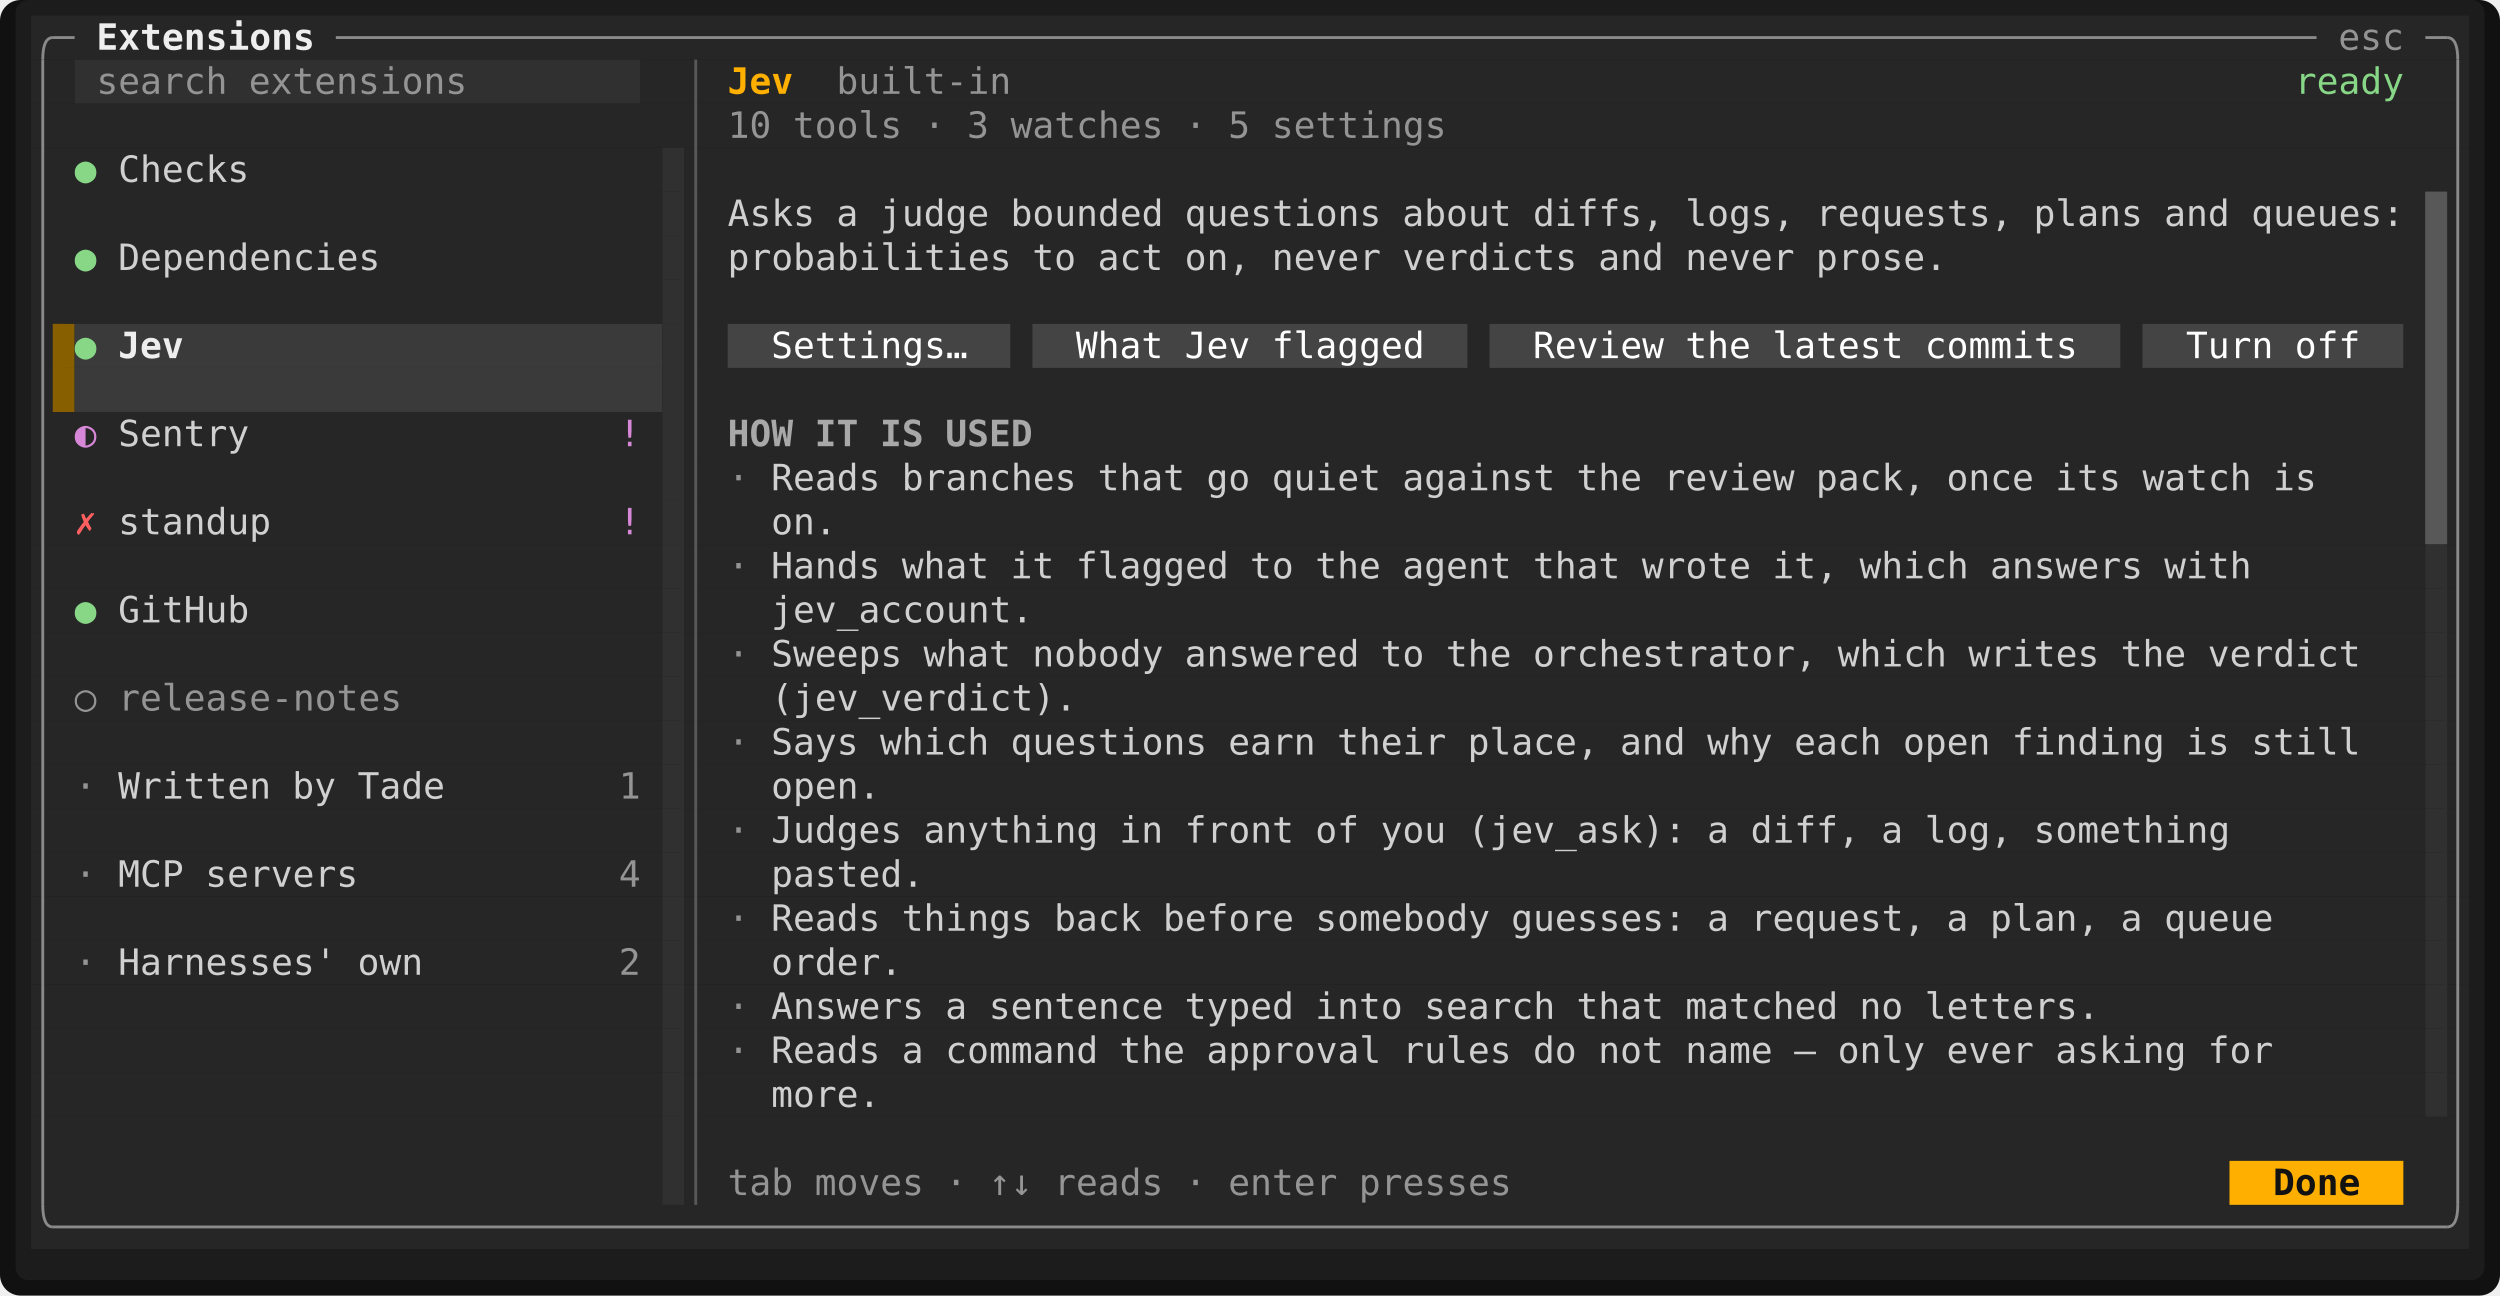
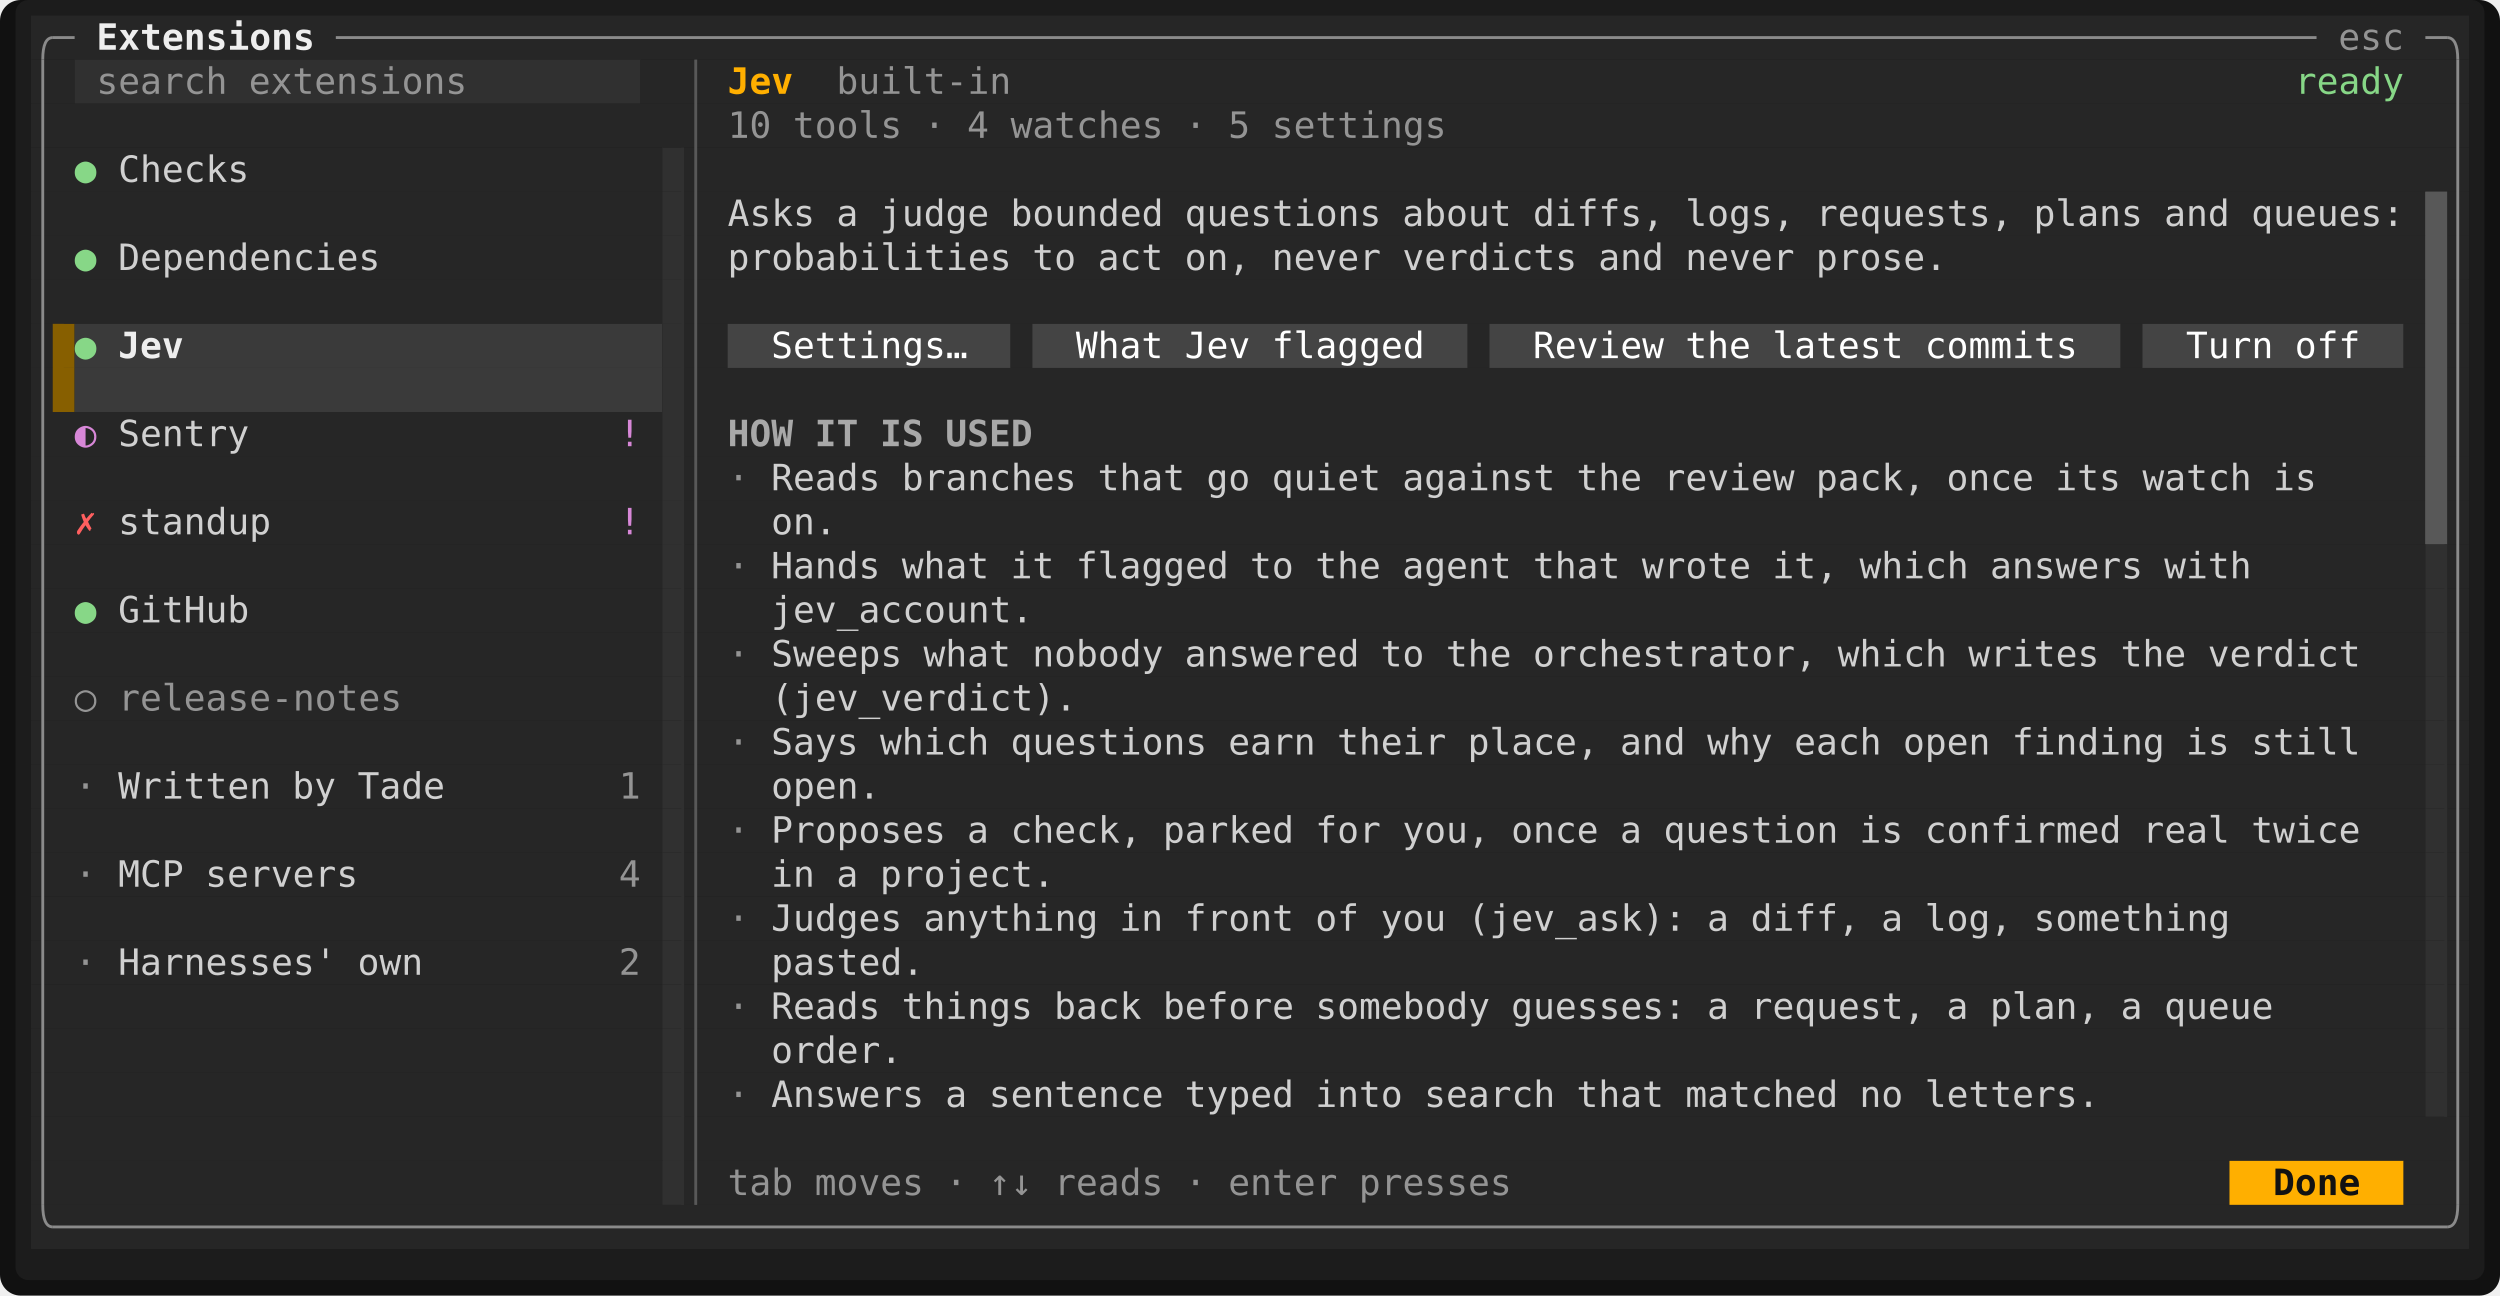
<svg xmlns="http://www.w3.org/2000/svg" viewBox="0 0 964.8 500" width="964.8" height="500" font-family="ui-monospace,SFMono-Regular,Menlo,Consolas,'DejaVu Sans Mono','Liberation Mono',monospace" font-size="14" role="img" aria-label="Tade">
  <rect width="964.8" height="500" rx="8" fill="#111111" />
  <rect x="6" y="0" width="952.8" height="494" rx="5" fill="#1c1c1c" />
  <rect x="12" y="6" width="940.8" height="17" fill="#262626" />
  <rect x="12" y="23" width="16.8" height="17" fill="#262626" />
  <rect x="28.8" y="23" width="218.4" height="17" fill="#303030" />
  <rect x="247.2" y="23" width="705.6" height="17" fill="#262626" />
  <rect x="12" y="40" width="940.8" height="17" fill="#262626" />
  <rect x="12" y="57" width="243.6" height="17" fill="#262626" />
  <rect x="255.6" y="57" width="8.4" height="17" fill="#303030" />
  <rect x="264" y="57" width="688.8" height="17" fill="#262626" />
  <rect x="12" y="74" width="243.6" height="17" fill="#262626" />
  <rect x="255.6" y="74" width="8.4" height="17" fill="#303030" />
  <rect x="264" y="74" width="672" height="17" fill="#262626" />
  <rect x="936" y="74" width="8.4" height="17" fill="#585858" />
  <rect x="944.4" y="74" width="8.4" height="17" fill="#262626" />
  <rect x="12" y="91" width="243.6" height="17" fill="#262626" />
  <rect x="255.6" y="91" width="8.4" height="17" fill="#303030" />
  <rect x="264" y="91" width="672" height="17" fill="#262626" />
  <rect x="936" y="91" width="8.4" height="17" fill="#585858" />
  <rect x="944.4" y="91" width="8.4" height="17" fill="#262626" />
  <rect x="12" y="108" width="243.6" height="17" fill="#262626" />
  <rect x="255.6" y="108" width="8.4" height="17" fill="#303030" />
  <rect x="264" y="108" width="672" height="17" fill="#262626" />
  <rect x="936" y="108" width="8.4" height="17" fill="#585858" />
  <rect x="944.4" y="108" width="8.4" height="17" fill="#262626" />
  <rect x="12" y="125" width="8.4" height="17" fill="#262626" />
  <rect x="20.4" y="125" width="8.4" height="17" fill="#875f00" />
  <rect x="28.8" y="125" width="226.8" height="17" fill="#3a3a3a" />
  <rect x="255.6" y="125" width="8.4" height="17" fill="#303030" />
  <rect x="264" y="125" width="16.8" height="17" fill="#262626" />
  <rect x="280.8" y="125" width="109.2" height="17" fill="#444444" />
  <rect x="390" y="125" width="8.4" height="17" fill="#262626" />
  <rect x="398.4" y="125" width="168" height="17" fill="#444444" />
  <rect x="566.4" y="125" width="8.4" height="17" fill="#262626" />
  <rect x="574.8" y="125" width="243.6" height="17" fill="#444444" />
  <rect x="818.4" y="125" width="8.4" height="17" fill="#262626" />
  <rect x="826.8" y="125" width="100.8" height="17" fill="#444444" />
  <rect x="927.6" y="125" width="8.4" height="17" fill="#262626" />
  <rect x="936" y="125" width="8.4" height="17" fill="#585858" />
  <rect x="944.4" y="125" width="8.4" height="17" fill="#262626" />
  <rect x="12" y="142" width="8.4" height="17" fill="#262626" />
  <rect x="20.4" y="142" width="8.4" height="17" fill="#875f00" />
  <rect x="28.8" y="142" width="226.8" height="17" fill="#3a3a3a" />
  <rect x="255.6" y="142" width="8.4" height="17" fill="#303030" />
  <rect x="264" y="142" width="672" height="17" fill="#262626" />
  <rect x="936" y="142" width="8.4" height="17" fill="#585858" />
  <rect x="944.4" y="142" width="8.4" height="17" fill="#262626" />
  <rect x="12" y="159" width="243.6" height="17" fill="#262626" />
  <rect x="255.6" y="159" width="8.4" height="17" fill="#303030" />
  <rect x="264" y="159" width="672" height="17" fill="#262626" />
  <rect x="936" y="159" width="8.4" height="17" fill="#585858" />
  <rect x="944.4" y="159" width="8.4" height="17" fill="#262626" />
  <rect x="12" y="176" width="243.6" height="17" fill="#262626" />
  <rect x="255.6" y="176" width="8.4" height="17" fill="#303030" />
  <rect x="264" y="176" width="672" height="17" fill="#262626" />
  <rect x="936" y="176" width="8.4" height="17" fill="#585858" />
  <rect x="944.4" y="176" width="8.4" height="17" fill="#262626" />
  <rect x="12" y="193" width="243.6" height="17" fill="#262626" />
  <rect x="255.6" y="193" width="8.4" height="17" fill="#303030" />
  <rect x="264" y="193" width="672" height="17" fill="#262626" />
  <rect x="936" y="193" width="8.4" height="17" fill="#585858" />
  <rect x="944.4" y="193" width="8.4" height="17" fill="#262626" />
  <rect x="12" y="210" width="243.6" height="17" fill="#262626" />
  <rect x="255.6" y="210" width="8.4" height="17" fill="#303030" />
  <rect x="264" y="210" width="672" height="17" fill="#262626" />
  <rect x="936" y="210" width="8.4" height="17" fill="#303030" />
  <rect x="944.4" y="210" width="8.4" height="17" fill="#262626" />
  <rect x="12" y="227" width="243.6" height="17" fill="#262626" />
  <rect x="255.6" y="227" width="8.4" height="17" fill="#303030" />
  <rect x="264" y="227" width="672" height="17" fill="#262626" />
  <rect x="936" y="227" width="8.4" height="17" fill="#303030" />
  <rect x="944.4" y="227" width="8.4" height="17" fill="#262626" />
  <rect x="12" y="244" width="243.6" height="17" fill="#262626" />
  <rect x="255.6" y="244" width="8.4" height="17" fill="#303030" />
  <rect x="264" y="244" width="672" height="17" fill="#262626" />
  <rect x="936" y="244" width="8.4" height="17" fill="#303030" />
  <rect x="944.4" y="244" width="8.4" height="17" fill="#262626" />
  <rect x="12" y="261" width="243.6" height="17" fill="#262626" />
  <rect x="255.6" y="261" width="8.4" height="17" fill="#303030" />
  <rect x="264" y="261" width="672" height="17" fill="#262626" />
  <rect x="936" y="261" width="8.4" height="17" fill="#303030" />
  <rect x="944.4" y="261" width="8.4" height="17" fill="#262626" />
  <rect x="12" y="278" width="243.6" height="17" fill="#262626" />
  <rect x="255.6" y="278" width="8.4" height="17" fill="#303030" />
  <rect x="264" y="278" width="672" height="17" fill="#262626" />
  <rect x="936" y="278" width="8.4" height="17" fill="#303030" />
  <rect x="944.4" y="278" width="8.4" height="17" fill="#262626" />
  <rect x="12" y="295" width="243.6" height="17" fill="#262626" />
  <rect x="255.6" y="295" width="8.4" height="17" fill="#303030" />
  <rect x="264" y="295" width="672" height="17" fill="#262626" />
  <rect x="936" y="295" width="8.4" height="17" fill="#303030" />
  <rect x="944.4" y="295" width="8.4" height="17" fill="#262626" />
  <rect x="12" y="312" width="243.6" height="17" fill="#262626" />
  <rect x="255.6" y="312" width="8.4" height="17" fill="#303030" />
  <rect x="264" y="312" width="672" height="17" fill="#262626" />
  <rect x="936" y="312" width="8.4" height="17" fill="#303030" />
  <rect x="944.4" y="312" width="8.4" height="17" fill="#262626" />
  <rect x="12" y="329" width="243.6" height="17" fill="#262626" />
  <rect x="255.6" y="329" width="8.4" height="17" fill="#303030" />
  <rect x="264" y="329" width="672" height="17" fill="#262626" />
  <rect x="936" y="329" width="8.4" height="17" fill="#303030" />
  <rect x="944.4" y="329" width="8.4" height="17" fill="#262626" />
  <rect x="12" y="346" width="243.6" height="17" fill="#262626" />
  <rect x="255.6" y="346" width="8.4" height="17" fill="#303030" />
  <rect x="264" y="346" width="672" height="17" fill="#262626" />
  <rect x="936" y="346" width="8.4" height="17" fill="#303030" />
  <rect x="944.4" y="346" width="8.4" height="17" fill="#262626" />
  <rect x="12" y="363" width="243.6" height="17" fill="#262626" />
  <rect x="255.6" y="363" width="8.4" height="17" fill="#303030" />
  <rect x="264" y="363" width="672" height="17" fill="#262626" />
  <rect x="936" y="363" width="8.4" height="17" fill="#303030" />
  <rect x="944.4" y="363" width="8.4" height="17" fill="#262626" />
  <rect x="12" y="380" width="243.6" height="17" fill="#262626" />
  <rect x="255.6" y="380" width="8.4" height="17" fill="#303030" />
  <rect x="264" y="380" width="672" height="17" fill="#262626" />
  <rect x="936" y="380" width="8.4" height="17" fill="#303030" />
  <rect x="944.4" y="380" width="8.4" height="17" fill="#262626" />
  <rect x="12" y="397" width="243.6" height="17" fill="#262626" />
  <rect x="255.6" y="397" width="8.4" height="17" fill="#303030" />
  <rect x="264" y="397" width="672" height="17" fill="#262626" />
  <rect x="936" y="397" width="8.4" height="17" fill="#303030" />
  <rect x="944.4" y="397" width="8.4" height="17" fill="#262626" />
  <rect x="12" y="414" width="243.6" height="17" fill="#262626" />
  <rect x="255.6" y="414" width="8.4" height="17" fill="#303030" />
  <rect x="264" y="414" width="672" height="17" fill="#262626" />
  <rect x="936" y="414" width="8.4" height="17" fill="#303030" />
  <rect x="944.4" y="414" width="8.4" height="17" fill="#262626" />
  <rect x="12" y="431" width="243.6" height="17" fill="#262626" />
  <rect x="255.6" y="431" width="8.4" height="17" fill="#303030" />
  <rect x="264" y="431" width="688.8" height="17" fill="#262626" />
  <rect x="12" y="448" width="243.6" height="17" fill="#262626" />
  <rect x="255.6" y="448" width="8.4" height="17" fill="#303030" />
  <rect x="264" y="448" width="596.4" height="17" fill="#262626" />
  <rect x="860.4" y="448" width="67.2" height="17" fill="#ffaf00" />
  <rect x="927.6" y="448" width="25.2" height="17" fill="#262626" />
  <rect x="12" y="465" width="940.8" height="17" fill="#262626" />
  <rect x="262.95" y="57" width="1.05" height="408" fill="#303030" />
  <rect x="936" y="74" width="8.4" height="136" fill="#585858" />
  <rect x="20.4" y="125" width="4.2" height="34" fill="#875f00" />
  <rect x="943.35" y="210" width="1.05" height="221" fill="#303030" />
  <path d="M16.5 23Q16.5 14.5 20.4 14.5" fill="none" stroke="#8a8a8a" stroke-width="1.1" />
  <line x1="20.4" y1="14.5" x2="28.8" y2="14.5" stroke="#8a8a8a" stroke-width="1.1" />
  <line x1="129.6" y1="14.5" x2="894" y2="14.5" stroke="#8a8a8a" stroke-width="1.1" />
  <line x1="936" y1="14.5" x2="944.4" y2="14.5" stroke="#8a8a8a" stroke-width="1.1" />
  <path d="M948.5 23Q948.5 14.5 944.4 14.5" fill="none" stroke="#8a8a8a" stroke-width="1.1" />
  <line x1="16.5" y1="23" x2="16.5" y2="465" stroke="#8a8a8a" stroke-width="1.1" />
  <line x1="268.5" y1="23" x2="268.5" y2="465" stroke="#585858" stroke-width="1.1" />
  <line x1="948.5" y1="23" x2="948.5" y2="465" stroke="#8a8a8a" stroke-width="1.1" />
  <path d="M16.5 465Q16.5 473.5 20.4 473.5" fill="none" stroke="#8a8a8a" stroke-width="1.1" />
  <line x1="20.4" y1="473.5" x2="944.4" y2="473.5" stroke="#8a8a8a" stroke-width="1.1" />
  <path d="M948.5 465Q948.5 473.5 944.4 473.5" fill="none" stroke="#8a8a8a" stroke-width="1.1" />
  <text x="37.2" y="19.2" textLength="84" lengthAdjust="spacingAndGlyphs" fill="#eeeeee" font-weight="700">Extensions</text>
  <text x="902.4" y="19.2" textLength="25.2" lengthAdjust="spacingAndGlyphs" fill="#949494">esc</text>
  <text x="37.2" y="36.2" textLength="50.4" lengthAdjust="spacingAndGlyphs" fill="#949494">search</text>
  <text x="96" y="36.2" textLength="84" lengthAdjust="spacingAndGlyphs" fill="#949494">extensions</text>
  <text x="280.8" y="36.2" textLength="25.2" lengthAdjust="spacingAndGlyphs" fill="#ffaf00" font-weight="700">Jev</text>
  <text x="322.8" y="36.2" textLength="67.2" lengthAdjust="spacingAndGlyphs" fill="#949494">built-in</text>
  <text x="885.6" y="36.2" textLength="42" lengthAdjust="spacingAndGlyphs" fill="#87d787">ready</text>
  <text x="280.8" y="53.2" textLength="16.8" lengthAdjust="spacingAndGlyphs" fill="#949494">10</text>
  <text x="306" y="53.2" textLength="42" lengthAdjust="spacingAndGlyphs" fill="#949494">tools</text>
  <text x="356.4" y="53.2" textLength="8.4" lengthAdjust="spacingAndGlyphs" fill="#949494">·</text>
-   <text x="373.2" y="53.2" textLength="8.4" lengthAdjust="spacingAndGlyphs" fill="#949494">3</text>
+   <text x="373.2" y="53.2" textLength="8.4" lengthAdjust="spacingAndGlyphs" fill="#949494">4</text>
  <text x="390" y="53.2" textLength="58.8" lengthAdjust="spacingAndGlyphs" fill="#949494">watches</text>
  <text x="457.2" y="53.2" textLength="8.4" lengthAdjust="spacingAndGlyphs" fill="#949494">·</text>
  <text x="474" y="53.2" textLength="8.4" lengthAdjust="spacingAndGlyphs" fill="#949494">5</text>
  <text x="490.8" y="53.2" textLength="67.2" lengthAdjust="spacingAndGlyphs" fill="#949494">settings</text>
  <text x="28.8" y="70.2" textLength="8.4" lengthAdjust="spacingAndGlyphs" fill="#87d787">●</text>
  <text x="45.6" y="70.2" textLength="50.4" lengthAdjust="spacingAndGlyphs" fill="#d0d0d0">Checks</text>
  <text x="280.8" y="87.2" textLength="33.6" lengthAdjust="spacingAndGlyphs" fill="#d0d0d0">Asks</text>
  <text x="322.8" y="87.2" textLength="8.4" lengthAdjust="spacingAndGlyphs" fill="#d0d0d0">a</text>
  <text x="339.6" y="87.2" textLength="42" lengthAdjust="spacingAndGlyphs" fill="#d0d0d0">judge</text>
  <text x="390" y="87.2" textLength="58.8" lengthAdjust="spacingAndGlyphs" fill="#d0d0d0">bounded</text>
  <text x="457.2" y="87.2" textLength="75.6" lengthAdjust="spacingAndGlyphs" fill="#d0d0d0">questions</text>
  <text x="541.2" y="87.2" textLength="42" lengthAdjust="spacingAndGlyphs" fill="#d0d0d0">about</text>
  <text x="591.6" y="87.2" textLength="50.4" lengthAdjust="spacingAndGlyphs" fill="#d0d0d0">diffs,</text>
  <text x="650.4" y="87.2" textLength="42" lengthAdjust="spacingAndGlyphs" fill="#d0d0d0">logs,</text>
  <text x="700.8" y="87.2" textLength="75.6" lengthAdjust="spacingAndGlyphs" fill="#d0d0d0">requests,</text>
  <text x="784.8" y="87.2" textLength="42" lengthAdjust="spacingAndGlyphs" fill="#d0d0d0">plans</text>
  <text x="835.2" y="87.2" textLength="25.2" lengthAdjust="spacingAndGlyphs" fill="#d0d0d0">and</text>
  <text x="868.8" y="87.2" textLength="58.8" lengthAdjust="spacingAndGlyphs" fill="#d0d0d0">queues:</text>
  <text x="28.8" y="104.2" textLength="8.4" lengthAdjust="spacingAndGlyphs" fill="#87d787">●</text>
  <text x="45.6" y="104.2" textLength="100.8" lengthAdjust="spacingAndGlyphs" fill="#d0d0d0">Dependencies</text>
  <text x="280.8" y="104.2" textLength="109.2" lengthAdjust="spacingAndGlyphs" fill="#d0d0d0">probabilities</text>
  <text x="398.4" y="104.2" textLength="16.8" lengthAdjust="spacingAndGlyphs" fill="#d0d0d0">to</text>
  <text x="423.6" y="104.2" textLength="25.2" lengthAdjust="spacingAndGlyphs" fill="#d0d0d0">act</text>
  <text x="457.2" y="104.2" textLength="25.2" lengthAdjust="spacingAndGlyphs" fill="#d0d0d0">on,</text>
  <text x="490.8" y="104.2" textLength="42" lengthAdjust="spacingAndGlyphs" fill="#d0d0d0">never</text>
  <text x="541.2" y="104.2" textLength="67.2" lengthAdjust="spacingAndGlyphs" fill="#d0d0d0">verdicts</text>
  <text x="616.8" y="104.2" textLength="25.2" lengthAdjust="spacingAndGlyphs" fill="#d0d0d0">and</text>
  <text x="650.4" y="104.2" textLength="42" lengthAdjust="spacingAndGlyphs" fill="#d0d0d0">never</text>
  <text x="700.8" y="104.2" textLength="50.4" lengthAdjust="spacingAndGlyphs" fill="#d0d0d0">prose.</text>
  <text x="28.8" y="138.2" textLength="8.4" lengthAdjust="spacingAndGlyphs" fill="#87d787">●</text>
  <text x="45.6" y="138.2" textLength="25.2" lengthAdjust="spacingAndGlyphs" fill="#eeeeee" font-weight="700">Jev</text>
  <text x="297.6" y="138.2" textLength="75.6" lengthAdjust="spacingAndGlyphs" fill="#ffffff">Settings…</text>
  <text x="415.2" y="138.2" textLength="33.6" lengthAdjust="spacingAndGlyphs" fill="#ffffff">What</text>
  <text x="457.2" y="138.2" textLength="25.2" lengthAdjust="spacingAndGlyphs" fill="#ffffff">Jev</text>
  <text x="490.8" y="138.2" textLength="58.8" lengthAdjust="spacingAndGlyphs" fill="#ffffff">flagged</text>
  <text x="591.6" y="138.2" textLength="50.4" lengthAdjust="spacingAndGlyphs" fill="#ffffff">Review</text>
  <text x="650.4" y="138.2" textLength="25.2" lengthAdjust="spacingAndGlyphs" fill="#ffffff">the</text>
  <text x="684" y="138.2" textLength="50.4" lengthAdjust="spacingAndGlyphs" fill="#ffffff">latest</text>
  <text x="742.8" y="138.2" textLength="58.8" lengthAdjust="spacingAndGlyphs" fill="#ffffff">commits</text>
  <text x="843.6" y="138.2" textLength="33.6" lengthAdjust="spacingAndGlyphs" fill="#ffffff">Turn</text>
  <text x="885.6" y="138.2" textLength="25.2" lengthAdjust="spacingAndGlyphs" fill="#ffffff">off</text>
  <text x="28.8" y="172.2" textLength="8.4" lengthAdjust="spacingAndGlyphs" fill="#d787d7">◐</text>
  <text x="45.6" y="172.2" textLength="50.4" lengthAdjust="spacingAndGlyphs" fill="#d0d0d0">Sentry</text>
  <text x="238.8" y="172.2" textLength="8.4" lengthAdjust="spacingAndGlyphs" fill="#d787d7">!</text>
  <text x="280.8" y="172.2" textLength="25.2" lengthAdjust="spacingAndGlyphs" fill="#a8a8a8" font-weight="700">HOW</text>
  <text x="314.4" y="172.2" textLength="16.8" lengthAdjust="spacingAndGlyphs" fill="#a8a8a8" font-weight="700">IT</text>
  <text x="339.6" y="172.2" textLength="16.8" lengthAdjust="spacingAndGlyphs" fill="#a8a8a8" font-weight="700">IS</text>
  <text x="364.8" y="172.2" textLength="33.6" lengthAdjust="spacingAndGlyphs" fill="#a8a8a8" font-weight="700">USED</text>
  <text x="280.8" y="189.2" textLength="8.4" lengthAdjust="spacingAndGlyphs" fill="#949494">·</text>
  <text x="297.6" y="189.2" textLength="42" lengthAdjust="spacingAndGlyphs" fill="#d0d0d0">Reads</text>
  <text x="348" y="189.2" textLength="67.2" lengthAdjust="spacingAndGlyphs" fill="#d0d0d0">branches</text>
  <text x="423.6" y="189.2" textLength="33.6" lengthAdjust="spacingAndGlyphs" fill="#d0d0d0">that</text>
  <text x="465.6" y="189.2" textLength="16.8" lengthAdjust="spacingAndGlyphs" fill="#d0d0d0">go</text>
  <text x="490.8" y="189.2" textLength="42" lengthAdjust="spacingAndGlyphs" fill="#d0d0d0">quiet</text>
  <text x="541.2" y="189.2" textLength="58.8" lengthAdjust="spacingAndGlyphs" fill="#d0d0d0">against</text>
  <text x="608.4" y="189.2" textLength="25.2" lengthAdjust="spacingAndGlyphs" fill="#d0d0d0">the</text>
  <text x="642" y="189.2" textLength="50.4" lengthAdjust="spacingAndGlyphs" fill="#d0d0d0">review</text>
  <text x="700.8" y="189.2" textLength="42" lengthAdjust="spacingAndGlyphs" fill="#d0d0d0">pack,</text>
  <text x="751.2" y="189.2" textLength="33.6" lengthAdjust="spacingAndGlyphs" fill="#d0d0d0">once</text>
  <text x="793.2" y="189.2" textLength="25.2" lengthAdjust="spacingAndGlyphs" fill="#d0d0d0">its</text>
  <text x="826.8" y="189.2" textLength="42" lengthAdjust="spacingAndGlyphs" fill="#d0d0d0">watch</text>
  <text x="877.2" y="189.2" textLength="16.8" lengthAdjust="spacingAndGlyphs" fill="#d0d0d0">is</text>
  <text x="28.8" y="206.2" textLength="8.4" lengthAdjust="spacingAndGlyphs" fill="#ff5f5f">✗</text>
  <text x="45.6" y="206.2" textLength="58.8" lengthAdjust="spacingAndGlyphs" fill="#d0d0d0">standup</text>
  <text x="238.8" y="206.2" textLength="8.4" lengthAdjust="spacingAndGlyphs" fill="#d787d7">!</text>
  <text x="297.6" y="206.2" textLength="25.2" lengthAdjust="spacingAndGlyphs" fill="#d0d0d0">on.</text>
  <text x="280.8" y="223.2" textLength="8.4" lengthAdjust="spacingAndGlyphs" fill="#949494">·</text>
  <text x="297.6" y="223.2" textLength="42" lengthAdjust="spacingAndGlyphs" fill="#d0d0d0">Hands</text>
  <text x="348" y="223.2" textLength="33.6" lengthAdjust="spacingAndGlyphs" fill="#d0d0d0">what</text>
  <text x="390" y="223.2" textLength="16.8" lengthAdjust="spacingAndGlyphs" fill="#d0d0d0">it</text>
  <text x="415.2" y="223.2" textLength="58.8" lengthAdjust="spacingAndGlyphs" fill="#d0d0d0">flagged</text>
  <text x="482.4" y="223.2" textLength="16.8" lengthAdjust="spacingAndGlyphs" fill="#d0d0d0">to</text>
  <text x="507.6" y="223.2" textLength="25.2" lengthAdjust="spacingAndGlyphs" fill="#d0d0d0">the</text>
  <text x="541.2" y="223.2" textLength="42" lengthAdjust="spacingAndGlyphs" fill="#d0d0d0">agent</text>
  <text x="591.6" y="223.2" textLength="33.6" lengthAdjust="spacingAndGlyphs" fill="#d0d0d0">that</text>
  <text x="633.6" y="223.2" textLength="42" lengthAdjust="spacingAndGlyphs" fill="#d0d0d0">wrote</text>
  <text x="684" y="223.2" textLength="25.2" lengthAdjust="spacingAndGlyphs" fill="#d0d0d0">it,</text>
  <text x="717.6" y="223.2" textLength="42" lengthAdjust="spacingAndGlyphs" fill="#d0d0d0">which</text>
  <text x="768" y="223.2" textLength="58.8" lengthAdjust="spacingAndGlyphs" fill="#d0d0d0">answers</text>
  <text x="835.2" y="223.2" textLength="33.6" lengthAdjust="spacingAndGlyphs" fill="#d0d0d0">with</text>
  <text x="28.8" y="240.2" textLength="8.4" lengthAdjust="spacingAndGlyphs" fill="#87d787">●</text>
  <text x="45.6" y="240.2" textLength="50.4" lengthAdjust="spacingAndGlyphs" fill="#d0d0d0">GitHub</text>
  <text x="297.6" y="240.2" textLength="100.8" lengthAdjust="spacingAndGlyphs" fill="#d0d0d0">jev_account.</text>
  <text x="280.8" y="257.2" textLength="8.4" lengthAdjust="spacingAndGlyphs" fill="#949494">·</text>
  <text x="297.6" y="257.2" textLength="50.4" lengthAdjust="spacingAndGlyphs" fill="#d0d0d0">Sweeps</text>
  <text x="356.4" y="257.2" textLength="33.6" lengthAdjust="spacingAndGlyphs" fill="#d0d0d0">what</text>
  <text x="398.4" y="257.2" textLength="50.4" lengthAdjust="spacingAndGlyphs" fill="#d0d0d0">nobody</text>
  <text x="457.2" y="257.2" textLength="67.2" lengthAdjust="spacingAndGlyphs" fill="#d0d0d0">answered</text>
  <text x="532.8" y="257.2" textLength="16.8" lengthAdjust="spacingAndGlyphs" fill="#d0d0d0">to</text>
  <text x="558" y="257.2" textLength="25.2" lengthAdjust="spacingAndGlyphs" fill="#d0d0d0">the</text>
  <text x="591.6" y="257.2" textLength="109.2" lengthAdjust="spacingAndGlyphs" fill="#d0d0d0">orchestrator,</text>
  <text x="709.2" y="257.2" textLength="42" lengthAdjust="spacingAndGlyphs" fill="#d0d0d0">which</text>
  <text x="759.6" y="257.2" textLength="50.4" lengthAdjust="spacingAndGlyphs" fill="#d0d0d0">writes</text>
  <text x="818.4" y="257.2" textLength="25.2" lengthAdjust="spacingAndGlyphs" fill="#d0d0d0">the</text>
  <text x="852" y="257.2" textLength="58.8" lengthAdjust="spacingAndGlyphs" fill="#d0d0d0">verdict</text>
  <text x="28.8" y="274.2" textLength="8.4" lengthAdjust="spacingAndGlyphs" fill="#949494">○</text>
  <text x="45.6" y="274.2" textLength="109.2" lengthAdjust="spacingAndGlyphs" fill="#949494">release-notes</text>
  <text x="297.6" y="274.2" textLength="117.6" lengthAdjust="spacingAndGlyphs" fill="#d0d0d0">(jev_verdict).</text>
  <text x="280.8" y="291.2" textLength="8.4" lengthAdjust="spacingAndGlyphs" fill="#949494">·</text>
  <text x="297.6" y="291.2" textLength="33.6" lengthAdjust="spacingAndGlyphs" fill="#d0d0d0">Says</text>
  <text x="339.6" y="291.2" textLength="42" lengthAdjust="spacingAndGlyphs" fill="#d0d0d0">which</text>
  <text x="390" y="291.2" textLength="75.6" lengthAdjust="spacingAndGlyphs" fill="#d0d0d0">questions</text>
  <text x="474" y="291.2" textLength="33.6" lengthAdjust="spacingAndGlyphs" fill="#d0d0d0">earn</text>
  <text x="516" y="291.2" textLength="42" lengthAdjust="spacingAndGlyphs" fill="#d0d0d0">their</text>
  <text x="566.4" y="291.2" textLength="50.4" lengthAdjust="spacingAndGlyphs" fill="#d0d0d0">place,</text>
  <text x="625.2" y="291.2" textLength="25.2" lengthAdjust="spacingAndGlyphs" fill="#d0d0d0">and</text>
  <text x="658.8" y="291.2" textLength="25.2" lengthAdjust="spacingAndGlyphs" fill="#d0d0d0">why</text>
  <text x="692.4" y="291.2" textLength="33.6" lengthAdjust="spacingAndGlyphs" fill="#d0d0d0">each</text>
  <text x="734.4" y="291.2" textLength="33.6" lengthAdjust="spacingAndGlyphs" fill="#d0d0d0">open</text>
  <text x="776.4" y="291.2" textLength="58.8" lengthAdjust="spacingAndGlyphs" fill="#d0d0d0">finding</text>
  <text x="843.6" y="291.2" textLength="16.8" lengthAdjust="spacingAndGlyphs" fill="#d0d0d0">is</text>
  <text x="868.8" y="291.2" textLength="42" lengthAdjust="spacingAndGlyphs" fill="#d0d0d0">still</text>
  <text x="28.8" y="308.2" textLength="8.4" lengthAdjust="spacingAndGlyphs" fill="#949494">·</text>
  <text x="45.6" y="308.2" textLength="58.8" lengthAdjust="spacingAndGlyphs" fill="#d0d0d0">Written</text>
  <text x="112.8" y="308.2" textLength="16.8" lengthAdjust="spacingAndGlyphs" fill="#d0d0d0">by</text>
  <text x="138" y="308.2" textLength="33.6" lengthAdjust="spacingAndGlyphs" fill="#d0d0d0">Tade</text>
  <text x="238.8" y="308.2" textLength="8.4" lengthAdjust="spacingAndGlyphs" fill="#949494">1</text>
  <text x="297.6" y="308.2" textLength="42" lengthAdjust="spacingAndGlyphs" fill="#d0d0d0">open.</text>
  <text x="280.8" y="325.2" textLength="8.4" lengthAdjust="spacingAndGlyphs" fill="#949494">·</text>
-   <text x="297.6" y="325.2" textLength="50.4" lengthAdjust="spacingAndGlyphs" fill="#d0d0d0">Judges</text>
-   <text x="356.4" y="325.2" textLength="67.2" lengthAdjust="spacingAndGlyphs" fill="#d0d0d0">anything</text>
-   <text x="432" y="325.2" textLength="16.8" lengthAdjust="spacingAndGlyphs" fill="#d0d0d0">in</text>
-   <text x="457.2" y="325.2" textLength="42" lengthAdjust="spacingAndGlyphs" fill="#d0d0d0">front</text>
-   <text x="507.6" y="325.2" textLength="16.8" lengthAdjust="spacingAndGlyphs" fill="#d0d0d0">of</text>
-   <text x="532.8" y="325.2" textLength="25.2" lengthAdjust="spacingAndGlyphs" fill="#d0d0d0">you</text>
-   <text x="566.4" y="325.2" textLength="84" lengthAdjust="spacingAndGlyphs" fill="#d0d0d0">(jev_ask):</text>
-   <text x="658.8" y="325.2" textLength="8.4" lengthAdjust="spacingAndGlyphs" fill="#d0d0d0">a</text>
-   <text x="675.6" y="325.2" textLength="42" lengthAdjust="spacingAndGlyphs" fill="#d0d0d0">diff,</text>
-   <text x="726" y="325.2" textLength="8.4" lengthAdjust="spacingAndGlyphs" fill="#d0d0d0">a</text>
-   <text x="742.8" y="325.2" textLength="33.6" lengthAdjust="spacingAndGlyphs" fill="#d0d0d0">log,</text>
-   <text x="784.8" y="325.2" textLength="75.6" lengthAdjust="spacingAndGlyphs" fill="#d0d0d0">something</text>
+   <text x="297.6" y="325.2" textLength="67.2" lengthAdjust="spacingAndGlyphs" fill="#d0d0d0">Proposes</text>
+   <text x="373.2" y="325.2" textLength="8.4" lengthAdjust="spacingAndGlyphs" fill="#d0d0d0">a</text>
+   <text x="390" y="325.2" textLength="50.4" lengthAdjust="spacingAndGlyphs" fill="#d0d0d0">check,</text>
+   <text x="448.8" y="325.2" textLength="50.4" lengthAdjust="spacingAndGlyphs" fill="#d0d0d0">parked</text>
+   <text x="507.6" y="325.2" textLength="25.2" lengthAdjust="spacingAndGlyphs" fill="#d0d0d0">for</text>
+   <text x="541.2" y="325.2" textLength="33.6" lengthAdjust="spacingAndGlyphs" fill="#d0d0d0">you,</text>
+   <text x="583.2" y="325.2" textLength="33.6" lengthAdjust="spacingAndGlyphs" fill="#d0d0d0">once</text>
+   <text x="625.2" y="325.2" textLength="8.4" lengthAdjust="spacingAndGlyphs" fill="#d0d0d0">a</text>
+   <text x="642" y="325.2" textLength="67.2" lengthAdjust="spacingAndGlyphs" fill="#d0d0d0">question</text>
+   <text x="717.6" y="325.2" textLength="16.8" lengthAdjust="spacingAndGlyphs" fill="#d0d0d0">is</text>
+   <text x="742.8" y="325.2" textLength="75.6" lengthAdjust="spacingAndGlyphs" fill="#d0d0d0">confirmed</text>
+   <text x="826.8" y="325.2" textLength="33.6" lengthAdjust="spacingAndGlyphs" fill="#d0d0d0">real</text>
+   <text x="868.8" y="325.2" textLength="42" lengthAdjust="spacingAndGlyphs" fill="#d0d0d0">twice</text>
  <text x="28.8" y="342.2" textLength="8.4" lengthAdjust="spacingAndGlyphs" fill="#949494">·</text>
  <text x="45.6" y="342.2" textLength="25.2" lengthAdjust="spacingAndGlyphs" fill="#d0d0d0">MCP</text>
  <text x="79.2" y="342.2" textLength="58.8" lengthAdjust="spacingAndGlyphs" fill="#d0d0d0">servers</text>
  <text x="238.8" y="342.2" textLength="8.4" lengthAdjust="spacingAndGlyphs" fill="#949494">4</text>
-   <text x="297.6" y="342.2" textLength="58.8" lengthAdjust="spacingAndGlyphs" fill="#d0d0d0">pasted.</text>
+   <text x="297.6" y="342.2" textLength="16.8" lengthAdjust="spacingAndGlyphs" fill="#d0d0d0">in</text>
+   <text x="322.8" y="342.2" textLength="8.4" lengthAdjust="spacingAndGlyphs" fill="#d0d0d0">a</text>
+   <text x="339.6" y="342.2" textLength="67.2" lengthAdjust="spacingAndGlyphs" fill="#d0d0d0">project.</text>
  <text x="280.8" y="359.2" textLength="8.4" lengthAdjust="spacingAndGlyphs" fill="#949494">·</text>
-   <text x="297.6" y="359.2" textLength="42" lengthAdjust="spacingAndGlyphs" fill="#d0d0d0">Reads</text>
-   <text x="348" y="359.2" textLength="50.4" lengthAdjust="spacingAndGlyphs" fill="#d0d0d0">things</text>
-   <text x="406.8" y="359.2" textLength="33.6" lengthAdjust="spacingAndGlyphs" fill="#d0d0d0">back</text>
-   <text x="448.8" y="359.2" textLength="50.4" lengthAdjust="spacingAndGlyphs" fill="#d0d0d0">before</text>
-   <text x="507.6" y="359.2" textLength="67.2" lengthAdjust="spacingAndGlyphs" fill="#d0d0d0">somebody</text>
-   <text x="583.2" y="359.2" textLength="67.2" lengthAdjust="spacingAndGlyphs" fill="#d0d0d0">guesses:</text>
+   <text x="297.6" y="359.2" textLength="50.4" lengthAdjust="spacingAndGlyphs" fill="#d0d0d0">Judges</text>
+   <text x="356.4" y="359.2" textLength="67.2" lengthAdjust="spacingAndGlyphs" fill="#d0d0d0">anything</text>
+   <text x="432" y="359.2" textLength="16.8" lengthAdjust="spacingAndGlyphs" fill="#d0d0d0">in</text>
+   <text x="457.2" y="359.2" textLength="42" lengthAdjust="spacingAndGlyphs" fill="#d0d0d0">front</text>
+   <text x="507.6" y="359.2" textLength="16.8" lengthAdjust="spacingAndGlyphs" fill="#d0d0d0">of</text>
+   <text x="532.8" y="359.2" textLength="25.2" lengthAdjust="spacingAndGlyphs" fill="#d0d0d0">you</text>
+   <text x="566.4" y="359.2" textLength="84" lengthAdjust="spacingAndGlyphs" fill="#d0d0d0">(jev_ask):</text>
  <text x="658.8" y="359.2" textLength="8.4" lengthAdjust="spacingAndGlyphs" fill="#d0d0d0">a</text>
-   <text x="675.6" y="359.2" textLength="67.2" lengthAdjust="spacingAndGlyphs" fill="#d0d0d0">request,</text>
-   <text x="751.2" y="359.2" textLength="8.4" lengthAdjust="spacingAndGlyphs" fill="#d0d0d0">a</text>
-   <text x="768" y="359.2" textLength="42" lengthAdjust="spacingAndGlyphs" fill="#d0d0d0">plan,</text>
-   <text x="818.4" y="359.2" textLength="8.4" lengthAdjust="spacingAndGlyphs" fill="#d0d0d0">a</text>
-   <text x="835.2" y="359.2" textLength="42" lengthAdjust="spacingAndGlyphs" fill="#d0d0d0">queue</text>
+   <text x="675.6" y="359.2" textLength="42" lengthAdjust="spacingAndGlyphs" fill="#d0d0d0">diff,</text>
+   <text x="726" y="359.2" textLength="8.4" lengthAdjust="spacingAndGlyphs" fill="#d0d0d0">a</text>
+   <text x="742.8" y="359.2" textLength="33.6" lengthAdjust="spacingAndGlyphs" fill="#d0d0d0">log,</text>
+   <text x="784.8" y="359.2" textLength="75.6" lengthAdjust="spacingAndGlyphs" fill="#d0d0d0">something</text>
  <text x="28.8" y="376.2" textLength="8.4" lengthAdjust="spacingAndGlyphs" fill="#949494">·</text>
  <text x="45.6" y="376.2" textLength="84" lengthAdjust="spacingAndGlyphs" fill="#d0d0d0">Harnesses'</text>
  <text x="138" y="376.2" textLength="25.2" lengthAdjust="spacingAndGlyphs" fill="#d0d0d0">own</text>
  <text x="238.8" y="376.2" textLength="8.4" lengthAdjust="spacingAndGlyphs" fill="#949494">2</text>
-   <text x="297.6" y="376.2" textLength="50.4" lengthAdjust="spacingAndGlyphs" fill="#d0d0d0">order.</text>
+   <text x="297.6" y="376.2" textLength="58.8" lengthAdjust="spacingAndGlyphs" fill="#d0d0d0">pasted.</text>
  <text x="280.8" y="393.2" textLength="8.4" lengthAdjust="spacingAndGlyphs" fill="#949494">·</text>
-   <text x="297.6" y="393.2" textLength="58.8" lengthAdjust="spacingAndGlyphs" fill="#d0d0d0">Answers</text>
-   <text x="364.8" y="393.2" textLength="8.4" lengthAdjust="spacingAndGlyphs" fill="#d0d0d0">a</text>
-   <text x="381.6" y="393.2" textLength="67.2" lengthAdjust="spacingAndGlyphs" fill="#d0d0d0">sentence</text>
-   <text x="457.2" y="393.2" textLength="42" lengthAdjust="spacingAndGlyphs" fill="#d0d0d0">typed</text>
-   <text x="507.6" y="393.2" textLength="33.6" lengthAdjust="spacingAndGlyphs" fill="#d0d0d0">into</text>
-   <text x="549.6" y="393.2" textLength="50.4" lengthAdjust="spacingAndGlyphs" fill="#d0d0d0">search</text>
-   <text x="608.4" y="393.2" textLength="33.6" lengthAdjust="spacingAndGlyphs" fill="#d0d0d0">that</text>
-   <text x="650.4" y="393.2" textLength="58.8" lengthAdjust="spacingAndGlyphs" fill="#d0d0d0">matched</text>
-   <text x="717.6" y="393.2" textLength="16.8" lengthAdjust="spacingAndGlyphs" fill="#d0d0d0">no</text>
-   <text x="742.8" y="393.2" textLength="67.2" lengthAdjust="spacingAndGlyphs" fill="#d0d0d0">letters.</text>
-   <text x="280.8" y="410.2" textLength="8.4" lengthAdjust="spacingAndGlyphs" fill="#949494">·</text>
-   <text x="297.6" y="410.2" textLength="42" lengthAdjust="spacingAndGlyphs" fill="#d0d0d0">Reads</text>
-   <text x="348" y="410.2" textLength="8.4" lengthAdjust="spacingAndGlyphs" fill="#d0d0d0">a</text>
-   <text x="364.8" y="410.2" textLength="58.8" lengthAdjust="spacingAndGlyphs" fill="#d0d0d0">command</text>
-   <text x="432" y="410.2" textLength="25.2" lengthAdjust="spacingAndGlyphs" fill="#d0d0d0">the</text>
-   <text x="465.6" y="410.2" textLength="67.2" lengthAdjust="spacingAndGlyphs" fill="#d0d0d0">approval</text>
-   <text x="541.2" y="410.2" textLength="42" lengthAdjust="spacingAndGlyphs" fill="#d0d0d0">rules</text>
-   <text x="591.6" y="410.2" textLength="16.8" lengthAdjust="spacingAndGlyphs" fill="#d0d0d0">do</text>
-   <text x="616.8" y="410.2" textLength="25.2" lengthAdjust="spacingAndGlyphs" fill="#d0d0d0">not</text>
-   <text x="650.4" y="410.2" textLength="33.6" lengthAdjust="spacingAndGlyphs" fill="#d0d0d0">name</text>
-   <text x="692.4" y="410.2" textLength="8.4" lengthAdjust="spacingAndGlyphs" fill="#d0d0d0">—</text>
-   <text x="709.2" y="410.2" textLength="33.6" lengthAdjust="spacingAndGlyphs" fill="#d0d0d0">only</text>
-   <text x="751.2" y="410.2" textLength="33.6" lengthAdjust="spacingAndGlyphs" fill="#d0d0d0">ever</text>
-   <text x="793.2" y="410.2" textLength="50.4" lengthAdjust="spacingAndGlyphs" fill="#d0d0d0">asking</text>
-   <text x="852" y="410.2" textLength="25.2" lengthAdjust="spacingAndGlyphs" fill="#d0d0d0">for</text>
-   <text x="297.6" y="427.2" textLength="42" lengthAdjust="spacingAndGlyphs" fill="#d0d0d0">more.</text>
+   <text x="297.6" y="393.2" textLength="42" lengthAdjust="spacingAndGlyphs" fill="#d0d0d0">Reads</text>
+   <text x="348" y="393.2" textLength="50.4" lengthAdjust="spacingAndGlyphs" fill="#d0d0d0">things</text>
+   <text x="406.8" y="393.2" textLength="33.6" lengthAdjust="spacingAndGlyphs" fill="#d0d0d0">back</text>
+   <text x="448.8" y="393.2" textLength="50.4" lengthAdjust="spacingAndGlyphs" fill="#d0d0d0">before</text>
+   <text x="507.6" y="393.2" textLength="67.2" lengthAdjust="spacingAndGlyphs" fill="#d0d0d0">somebody</text>
+   <text x="583.2" y="393.2" textLength="67.2" lengthAdjust="spacingAndGlyphs" fill="#d0d0d0">guesses:</text>
+   <text x="658.8" y="393.2" textLength="8.4" lengthAdjust="spacingAndGlyphs" fill="#d0d0d0">a</text>
+   <text x="675.6" y="393.2" textLength="67.2" lengthAdjust="spacingAndGlyphs" fill="#d0d0d0">request,</text>
+   <text x="751.2" y="393.2" textLength="8.4" lengthAdjust="spacingAndGlyphs" fill="#d0d0d0">a</text>
+   <text x="768" y="393.2" textLength="42" lengthAdjust="spacingAndGlyphs" fill="#d0d0d0">plan,</text>
+   <text x="818.4" y="393.2" textLength="8.4" lengthAdjust="spacingAndGlyphs" fill="#d0d0d0">a</text>
+   <text x="835.2" y="393.2" textLength="42" lengthAdjust="spacingAndGlyphs" fill="#d0d0d0">queue</text>
+   <text x="297.6" y="410.2" textLength="50.4" lengthAdjust="spacingAndGlyphs" fill="#d0d0d0">order.</text>
+   <text x="280.8" y="427.2" textLength="8.4" lengthAdjust="spacingAndGlyphs" fill="#949494">·</text>
+   <text x="297.6" y="427.2" textLength="58.8" lengthAdjust="spacingAndGlyphs" fill="#d0d0d0">Answers</text>
+   <text x="364.8" y="427.2" textLength="8.4" lengthAdjust="spacingAndGlyphs" fill="#d0d0d0">a</text>
+   <text x="381.6" y="427.2" textLength="67.2" lengthAdjust="spacingAndGlyphs" fill="#d0d0d0">sentence</text>
+   <text x="457.2" y="427.2" textLength="42" lengthAdjust="spacingAndGlyphs" fill="#d0d0d0">typed</text>
+   <text x="507.6" y="427.2" textLength="33.6" lengthAdjust="spacingAndGlyphs" fill="#d0d0d0">into</text>
+   <text x="549.6" y="427.2" textLength="50.4" lengthAdjust="spacingAndGlyphs" fill="#d0d0d0">search</text>
+   <text x="608.4" y="427.2" textLength="33.6" lengthAdjust="spacingAndGlyphs" fill="#d0d0d0">that</text>
+   <text x="650.4" y="427.2" textLength="58.8" lengthAdjust="spacingAndGlyphs" fill="#d0d0d0">matched</text>
+   <text x="717.6" y="427.2" textLength="16.8" lengthAdjust="spacingAndGlyphs" fill="#d0d0d0">no</text>
+   <text x="742.8" y="427.2" textLength="67.2" lengthAdjust="spacingAndGlyphs" fill="#d0d0d0">letters.</text>
  <text x="280.8" y="461.2" textLength="25.2" lengthAdjust="spacingAndGlyphs" fill="#949494">tab</text>
  <text x="314.4" y="461.2" textLength="42" lengthAdjust="spacingAndGlyphs" fill="#949494">moves</text>
  <text x="364.8" y="461.2" textLength="8.4" lengthAdjust="spacingAndGlyphs" fill="#949494">·</text>
  <text x="381.6" y="461.2" textLength="16.8" lengthAdjust="spacingAndGlyphs" fill="#949494">↑↓</text>
  <text x="406.8" y="461.2" textLength="42" lengthAdjust="spacingAndGlyphs" fill="#949494">reads</text>
  <text x="457.2" y="461.2" textLength="8.4" lengthAdjust="spacingAndGlyphs" fill="#949494">·</text>
  <text x="474" y="461.2" textLength="42" lengthAdjust="spacingAndGlyphs" fill="#949494">enter</text>
  <text x="524.4" y="461.2" textLength="58.8" lengthAdjust="spacingAndGlyphs" fill="#949494">presses</text>
  <text x="877.2" y="461.2" textLength="33.6" lengthAdjust="spacingAndGlyphs" fill="#121212" font-weight="700">Done</text>
</svg>
